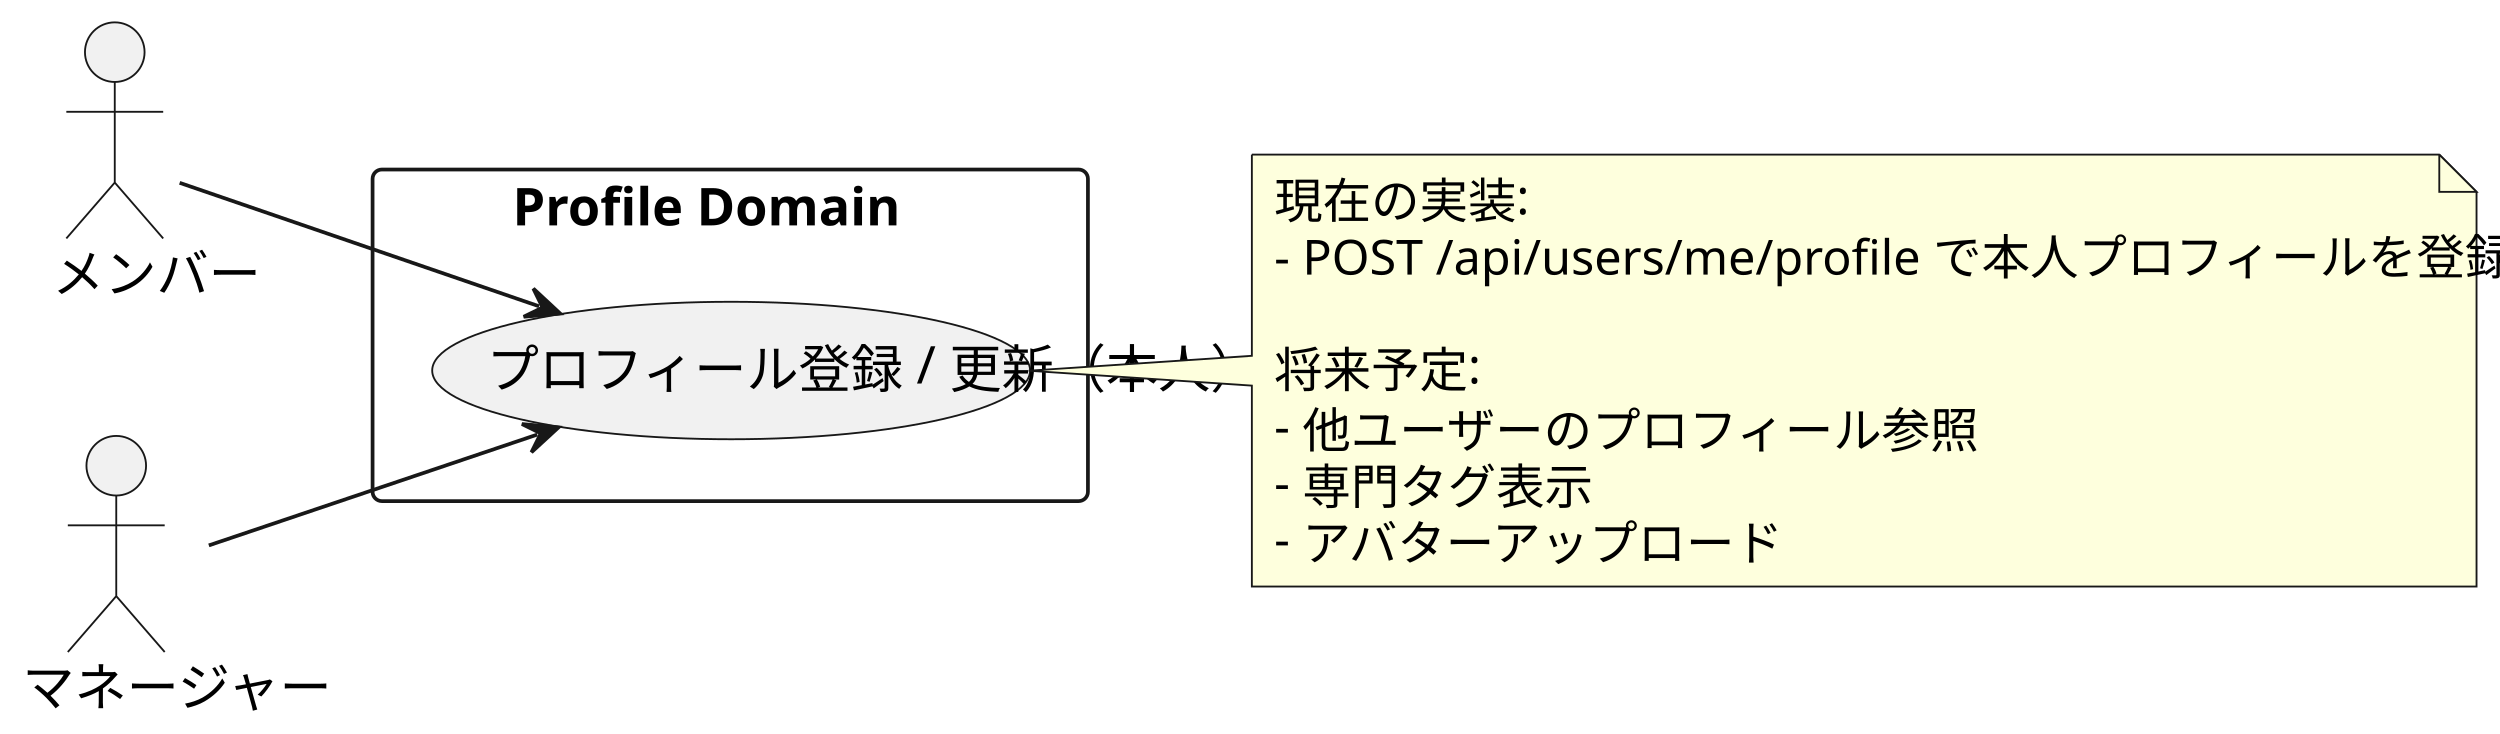
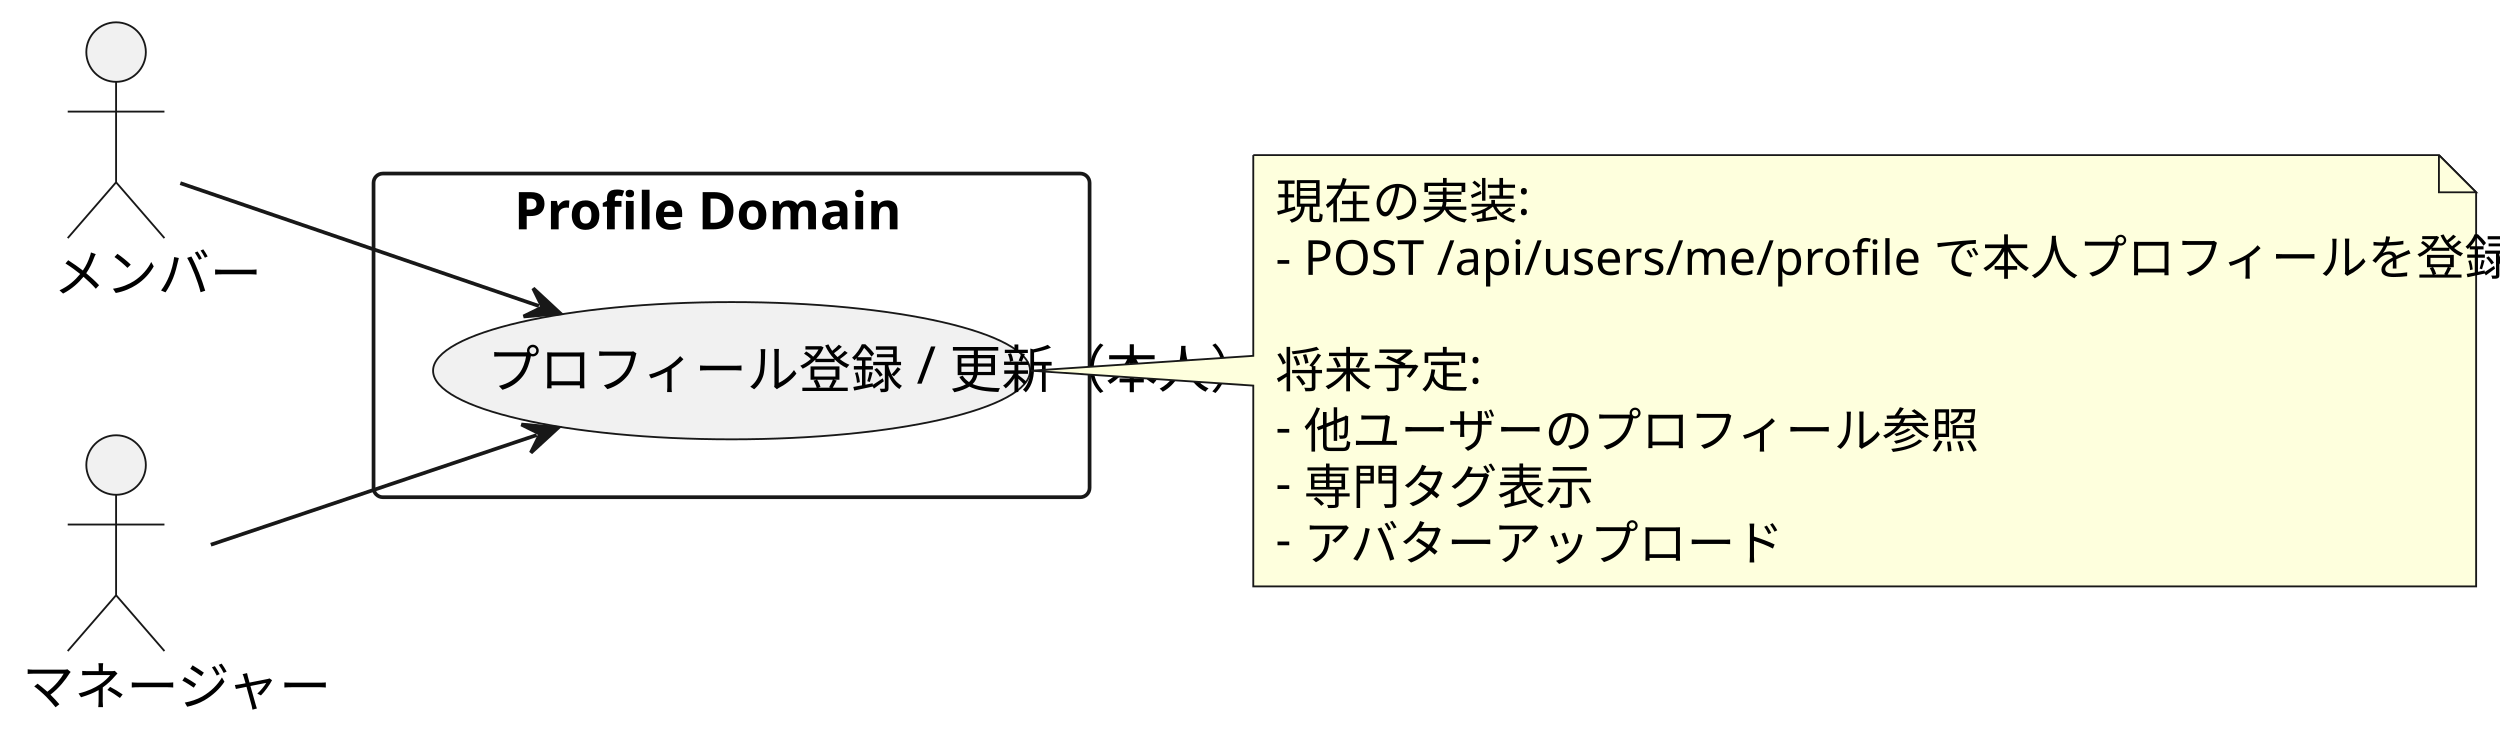
- <svg xmlns="http://www.w3.org/2000/svg" contentStyleType="text/css" data-diagram-type="DESCRIPTION" height="197px" preserveAspectRatio="none" style="width:671px;height:197px;background:#FFFFFF;" version="1.1" viewBox="0 0 671 197" width="671px" zoomAndPan="magnify">
+ <svg xmlns="http://www.w3.org/2000/svg" contentStyleType="text/css" data-diagram-type="DESCRIPTION" height="197px" preserveAspectRatio="none" style="width:672px;height:197px;background:#FFFFFF;" version="1.1" viewBox="0 0 672 197" width="672px" zoomAndPan="magnify">
  <defs />
  <g>
    <g class="cluster" data-qualified-name="Profile Domain" data-source-line="6" id="ent0004">
-       <rect fill="none" height="89" rx="2.5" ry="2.5" style="stroke:#181818;stroke-width:1;" width="192" x="100" y="45.5" />
-       <text fill="#000000" font-family="sans-serif" font-size="14" font-weight="bold" lengthAdjust="spacing" textLength="116.881" x="137.56" y="60.495">Profile Domain</text>
+       <rect fill="none" height="87" rx="2.5" ry="2.5" style="stroke:#181818;stroke-width:1;" width="192.47" x="100.41" y="46.65" />
+       <text fill="#000000" font-family="sans-serif" font-size="14" font-weight="bold" lengthAdjust="spacing" textLength="116.881" x="138.205" y="61.645">Profile Domain</text>
    </g>
    <g class="entity" data-qualified-name="Profile Domain.SelfUpsert" data-source-line="8" id="ent0005">
-       <ellipse cx="196.238" cy="99.448" fill="#F1F1F1" rx="80.238" ry="18.448" style="stroke:#181818;stroke-width:0.5;" />
-       <text fill="#000000" font-family="sans-serif" font-size="14" lengthAdjust="spacing" textLength="131.236" x="130.62" y="104.096">プロフィール登録 / 更新（本人）</text>
+       <ellipse cx="196.648" cy="99.647" fill="#F1F1F1" rx="80.238" ry="18.448" style="stroke:#181818;stroke-width:0.5;" />
+       <text fill="#000000" font-family="sans-serif" font-size="14" lengthAdjust="spacing" textLength="131.236" x="131.03" y="104.296">プロフィール登録 / 更新（本人）</text>
    </g>
    <g class="entity" data-qualified-name="Member" data-source-line="3" id="ent0002">
-       <ellipse cx="30.803" cy="14" fill="#F1F1F1" rx="8" ry="8" style="stroke:#181818;stroke-width:0.5;" />
-       <path d="M30.803,22 L30.803,49 M17.803,30 L43.803,30 M30.803,49 L17.803,64 M30.803,49 L43.803,64" fill="none" style="stroke:#181818;stroke-width:0.5;" />
-       <text fill="#000000" font-family="sans-serif" font-size="14" lengthAdjust="spacing" textLength="33.605" x="14" y="78.495">メンバー</text>
+       <ellipse cx="31.203" cy="14" fill="#F1F1F1" rx="8" ry="8" style="stroke:#181818;stroke-width:0.5;" />
+       <path d="M31.203,22 L31.203,49 M18.203,30 L44.203,30 M31.203,49 L18.203,64 M31.203,49 L44.203,64" fill="none" style="stroke:#181818;stroke-width:0.5;" />
+       <text fill="#000000" font-family="sans-serif" font-size="14" lengthAdjust="spacing" textLength="33.605" x="14.4" y="78.495">メンバー</text>
    </g>
    <g class="entity" data-qualified-name="Manager" data-source-line="4" id="ent0003">
      <ellipse cx="31.204" cy="125" fill="#F1F1F1" rx="8" ry="8" style="stroke:#181818;stroke-width:0.5;" />
      <path d="M31.204,133 L31.204,160 M18.204,141 L44.204,141 M31.204,160 L18.204,175 M31.204,160 L44.204,175" fill="none" style="stroke:#181818;stroke-width:0.5;" />
      <text fill="#000000" font-family="sans-serif" font-size="14" lengthAdjust="spacing" textLength="50.408" x="6" y="189.495">マネージャー</text>
    </g>
    <g class="entity" data-qualified-name="GMN8" data-source-line="16" id="ent0009">
-       <path d="M336,41.5 L336,95.5 L276.08,99.5 L336,103.5 L336,157.43 A0,0 0 0 0 336,157.43 L664.703,157.43 A0,0 0 0 0 664.703,157.43 L664.703,51.5 L654.703,41.5 L336,41.5 A0,0 0 0 0 336,41.5" fill="#FEFFDD" style="stroke:#181818;stroke-width:0.5;" />
-       <path d="M654.703,41.5 L654.703,51.5 L664.703,51.5 L654.703,41.5" fill="#FEFFDD" style="stroke:#181818;stroke-width:0.5;" />
-       <text fill="#000000" font-family="sans-serif" font-size="13" lengthAdjust="spacing" textLength="43.386" x="342" y="58.567">現在の実装:</text>
-       <text fill="#000000" font-family="sans-serif" font-size="13" lengthAdjust="spacing" textLength="307.703" x="342" y="73.7">- POST /api/users/me/profile で本人プロフィールを登録 / 更新</text>
-       <text fill="#000000" font-family="sans-serif" font-size="13" lengthAdjust="spacing" textLength="4.132" x="342" y="88.832"> </text>
-       <text fill="#000000" font-family="sans-serif" font-size="13" lengthAdjust="spacing" textLength="35.585" x="342" y="103.965">将来予定:</text>
-       <text fill="#000000" font-family="sans-serif" font-size="13" lengthAdjust="spacing" textLength="118.041" x="342" y="119.098">- 他ユーザーのプロフィール参照</text>
-       <text fill="#000000" font-family="sans-serif" font-size="13" lengthAdjust="spacing" textLength="55.631" x="342" y="134.231">- 専門タグ表示</text>
-       <text fill="#000000" font-family="sans-serif" font-size="13" lengthAdjust="spacing" textLength="86.836" x="342" y="149.364">- アバターアップロード</text>
+       <path d="M336.88,41.69 L336.88,95.65 L277.15,99.65 L336.88,103.65 L336.88,157.62 A0,0 0 0 0 336.88,157.62 L665.583,157.62 A0,0 0 0 0 665.583,157.62 L665.583,51.69 L655.583,41.69 L336.88,41.69 A0,0 0 0 0 336.88,41.69" fill="#FEFFDD" style="stroke:#181818;stroke-width:0.5;" />
+       <path d="M655.583,41.69 L655.583,51.69 L665.583,51.69 L655.583,41.69" fill="#FEFFDD" style="stroke:#181818;stroke-width:0.5;" />
+       <text fill="#000000" font-family="sans-serif" font-size="13" lengthAdjust="spacing" textLength="43.386" x="342.88" y="58.757">現在の実装:</text>
+       <text fill="#000000" font-family="sans-serif" font-size="13" lengthAdjust="spacing" textLength="307.703" x="342.88" y="73.89">- POST /api/users/me/profile で本人プロフィールを登録 / 更新</text>
+       <text fill="#000000" font-family="sans-serif" font-size="13" lengthAdjust="spacing" textLength="4.132" x="342.88" y="89.022"> </text>
+       <text fill="#000000" font-family="sans-serif" font-size="13" lengthAdjust="spacing" textLength="35.585" x="342.88" y="104.155">将来予定:</text>
+       <text fill="#000000" font-family="sans-serif" font-size="13" lengthAdjust="spacing" textLength="118.041" x="342.88" y="119.288">- 他ユーザーのプロフィール参照</text>
+       <text fill="#000000" font-family="sans-serif" font-size="13" lengthAdjust="spacing" textLength="55.631" x="342.88" y="134.421">- 専門タグ表示</text>
+       <text fill="#000000" font-family="sans-serif" font-size="13" lengthAdjust="spacing" textLength="86.836" x="342.88" y="149.554">- アバターアップロード</text>
    </g>
    <g class="link" data-entity-1="ent0002" data-entity-2="ent0005" data-link-type="dependency" data-source-line="12" id="lnk6">
-       <path d="M48.22,49.07 C71.82,57.18 110.806,70.57 144.686,82.21" fill="none" id="Member-to-SelfUpsert" style="stroke:#181818;stroke-width:1;" />
-       <polygon fill="#181818" points="150.36,84.16,143.148,77.453,145.631,82.535,140.549,85.019,150.36,84.16" style="stroke:#181818;stroke-width:1;" />
+       <path d="M48.47,49.23 C72.05,57.3 110.924,70.625 144.864,82.255" fill="none" id="Member-to-SelfUpsert" style="stroke:#181818;stroke-width:1;" />
+       <polygon fill="#181818" points="150.54,84.2,143.323,77.499,145.81,82.579,140.729,85.067,150.54,84.2" style="stroke:#181818;stroke-width:1;" />
    </g>
    <g class="link" data-entity-1="ent0003" data-entity-2="ent0005" data-link-type="dependency" data-source-line="13" id="lnk7">
-       <path d="M56.05,146.38 C80.67,138.08 113.835,126.889 144.205,116.639" fill="none" id="Manager-to-SelfUpsert" style="stroke:#181818;stroke-width:1;" />
-       <polygon fill="#181818" points="149.89,114.72,140.083,113.808,145.153,116.319,142.642,121.388,149.89,114.72" style="stroke:#181818;stroke-width:1;" />
+       <path d="M56.67,146.42 C81.25,138.15 114.033,127.113 144.263,116.943" fill="none" id="Manager-to-SelfUpsert" style="stroke:#181818;stroke-width:1;" />
+       <polygon fill="#181818" points="149.95,115.03,140.144,114.109,145.211,116.624,142.695,121.691,149.95,115.03" style="stroke:#181818;stroke-width:1;" />
    </g>
  </g>
</svg>
